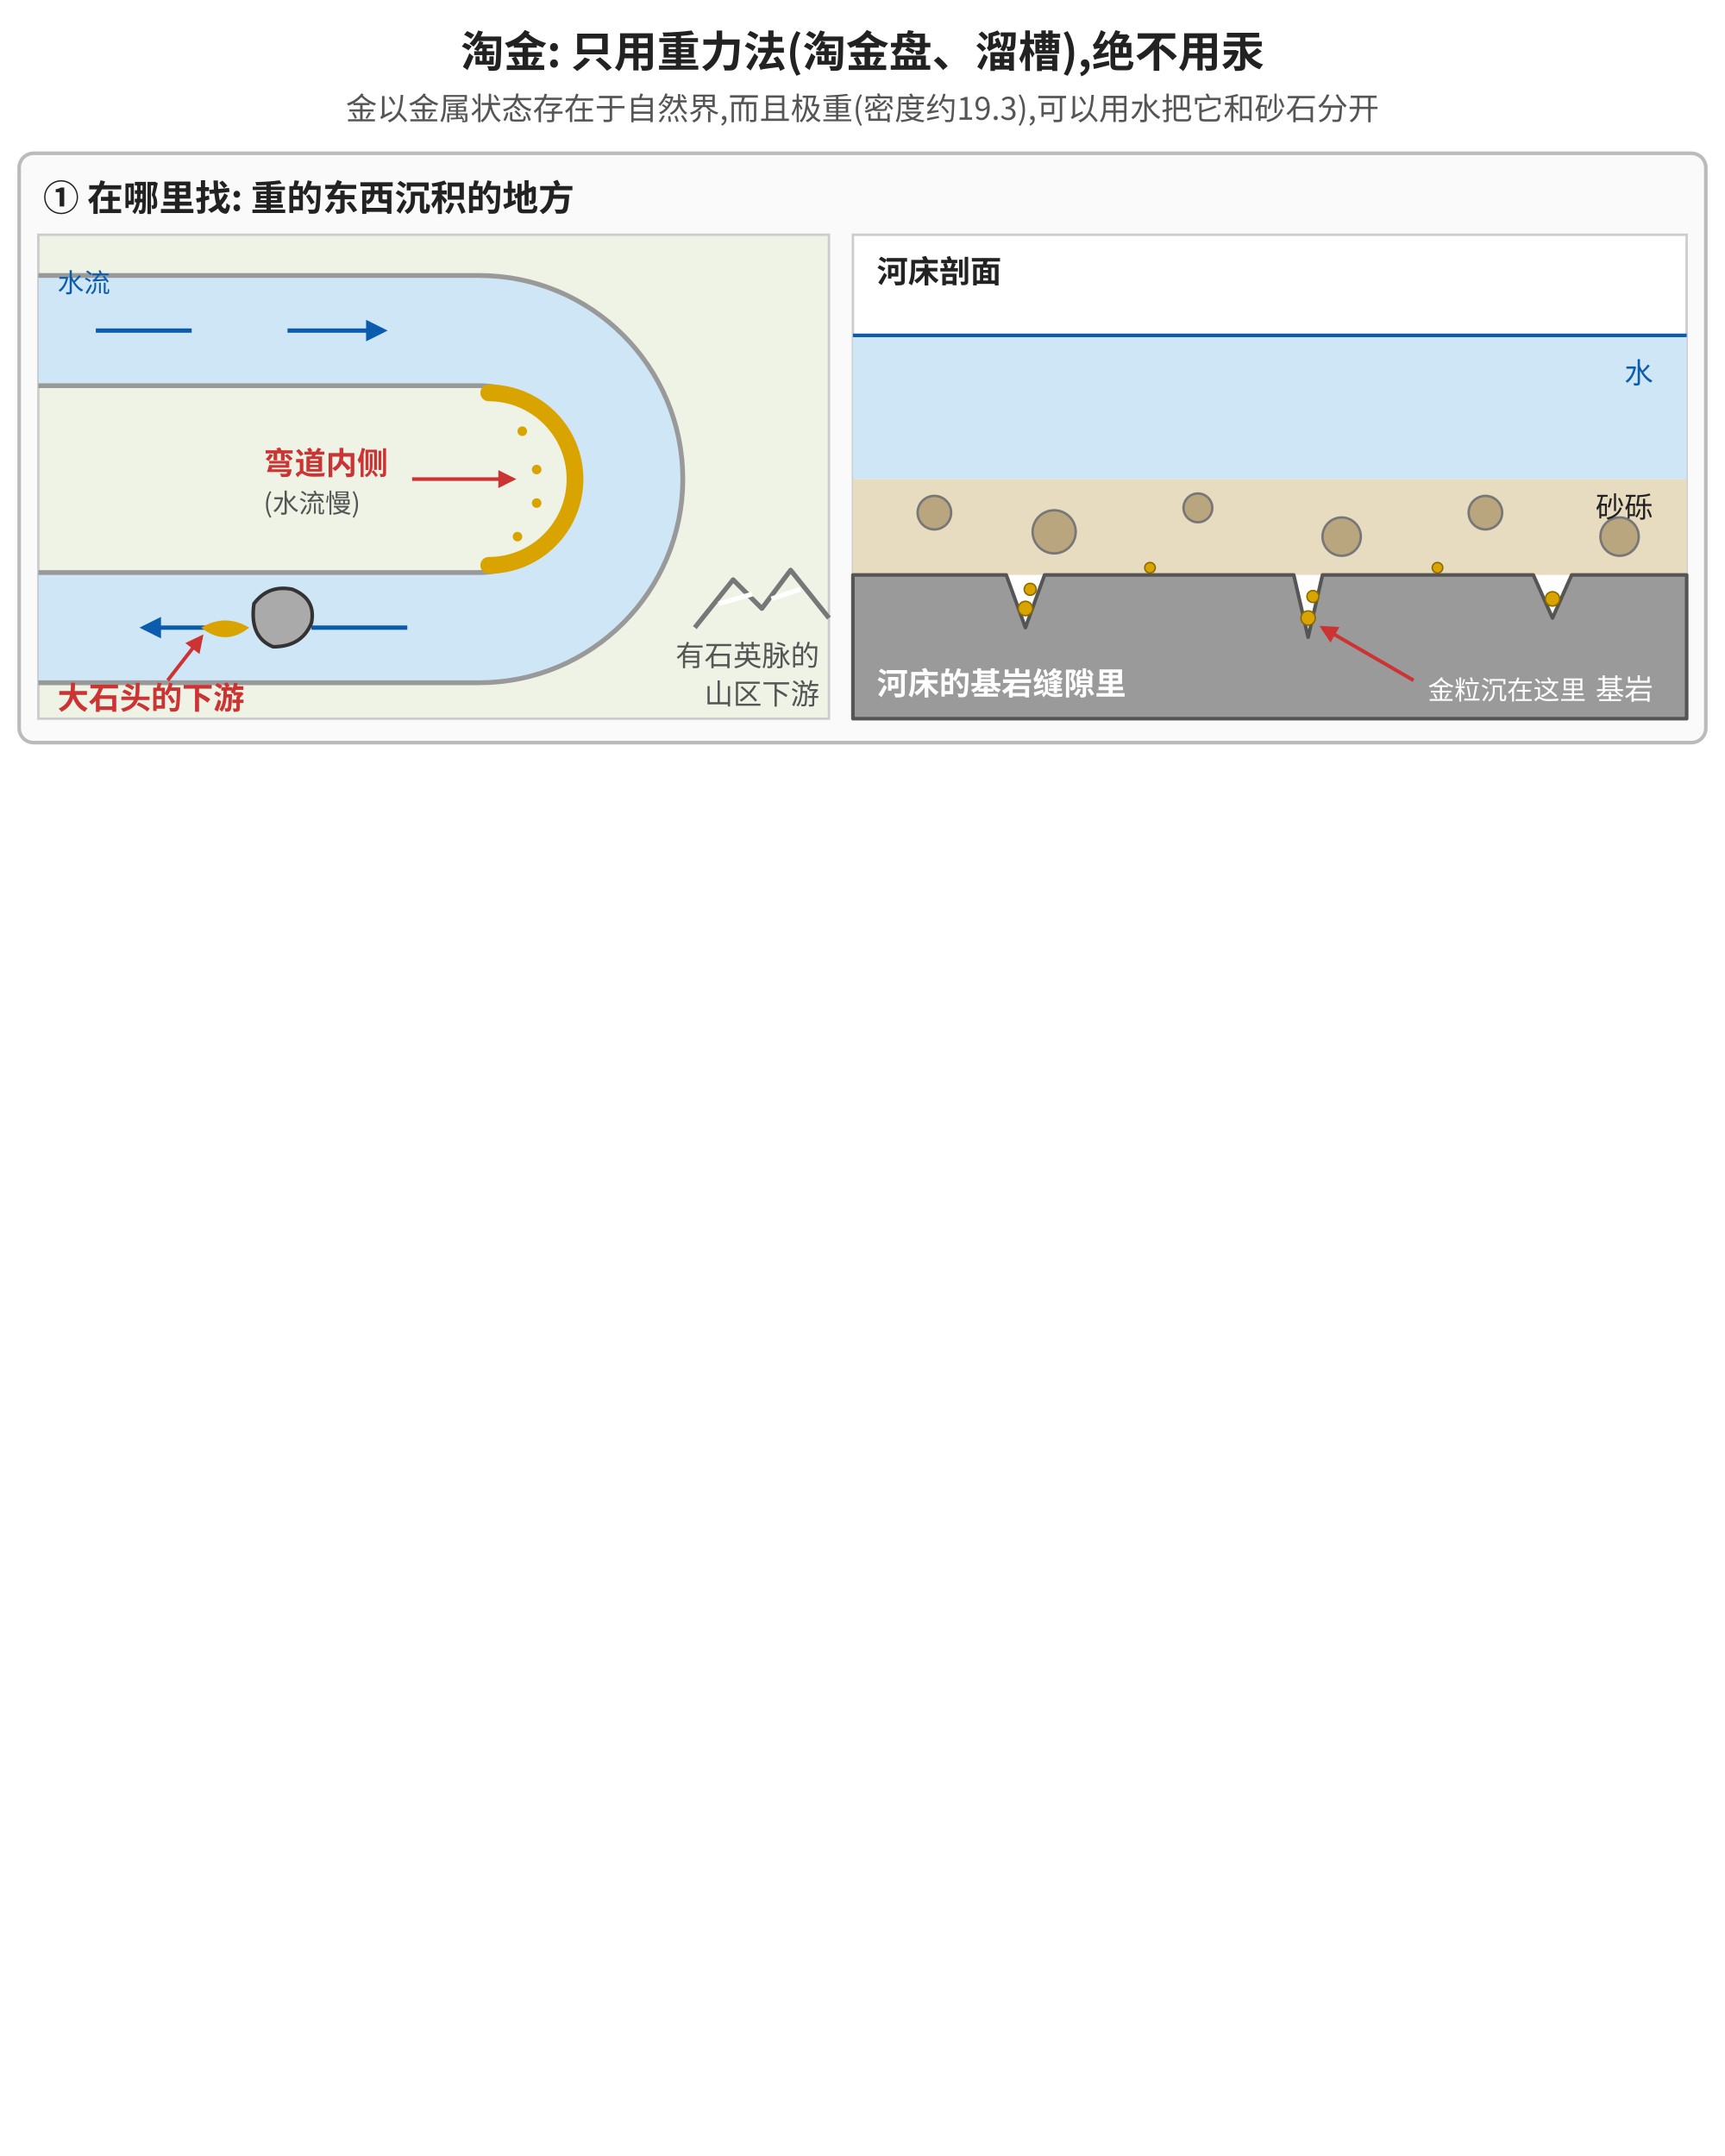
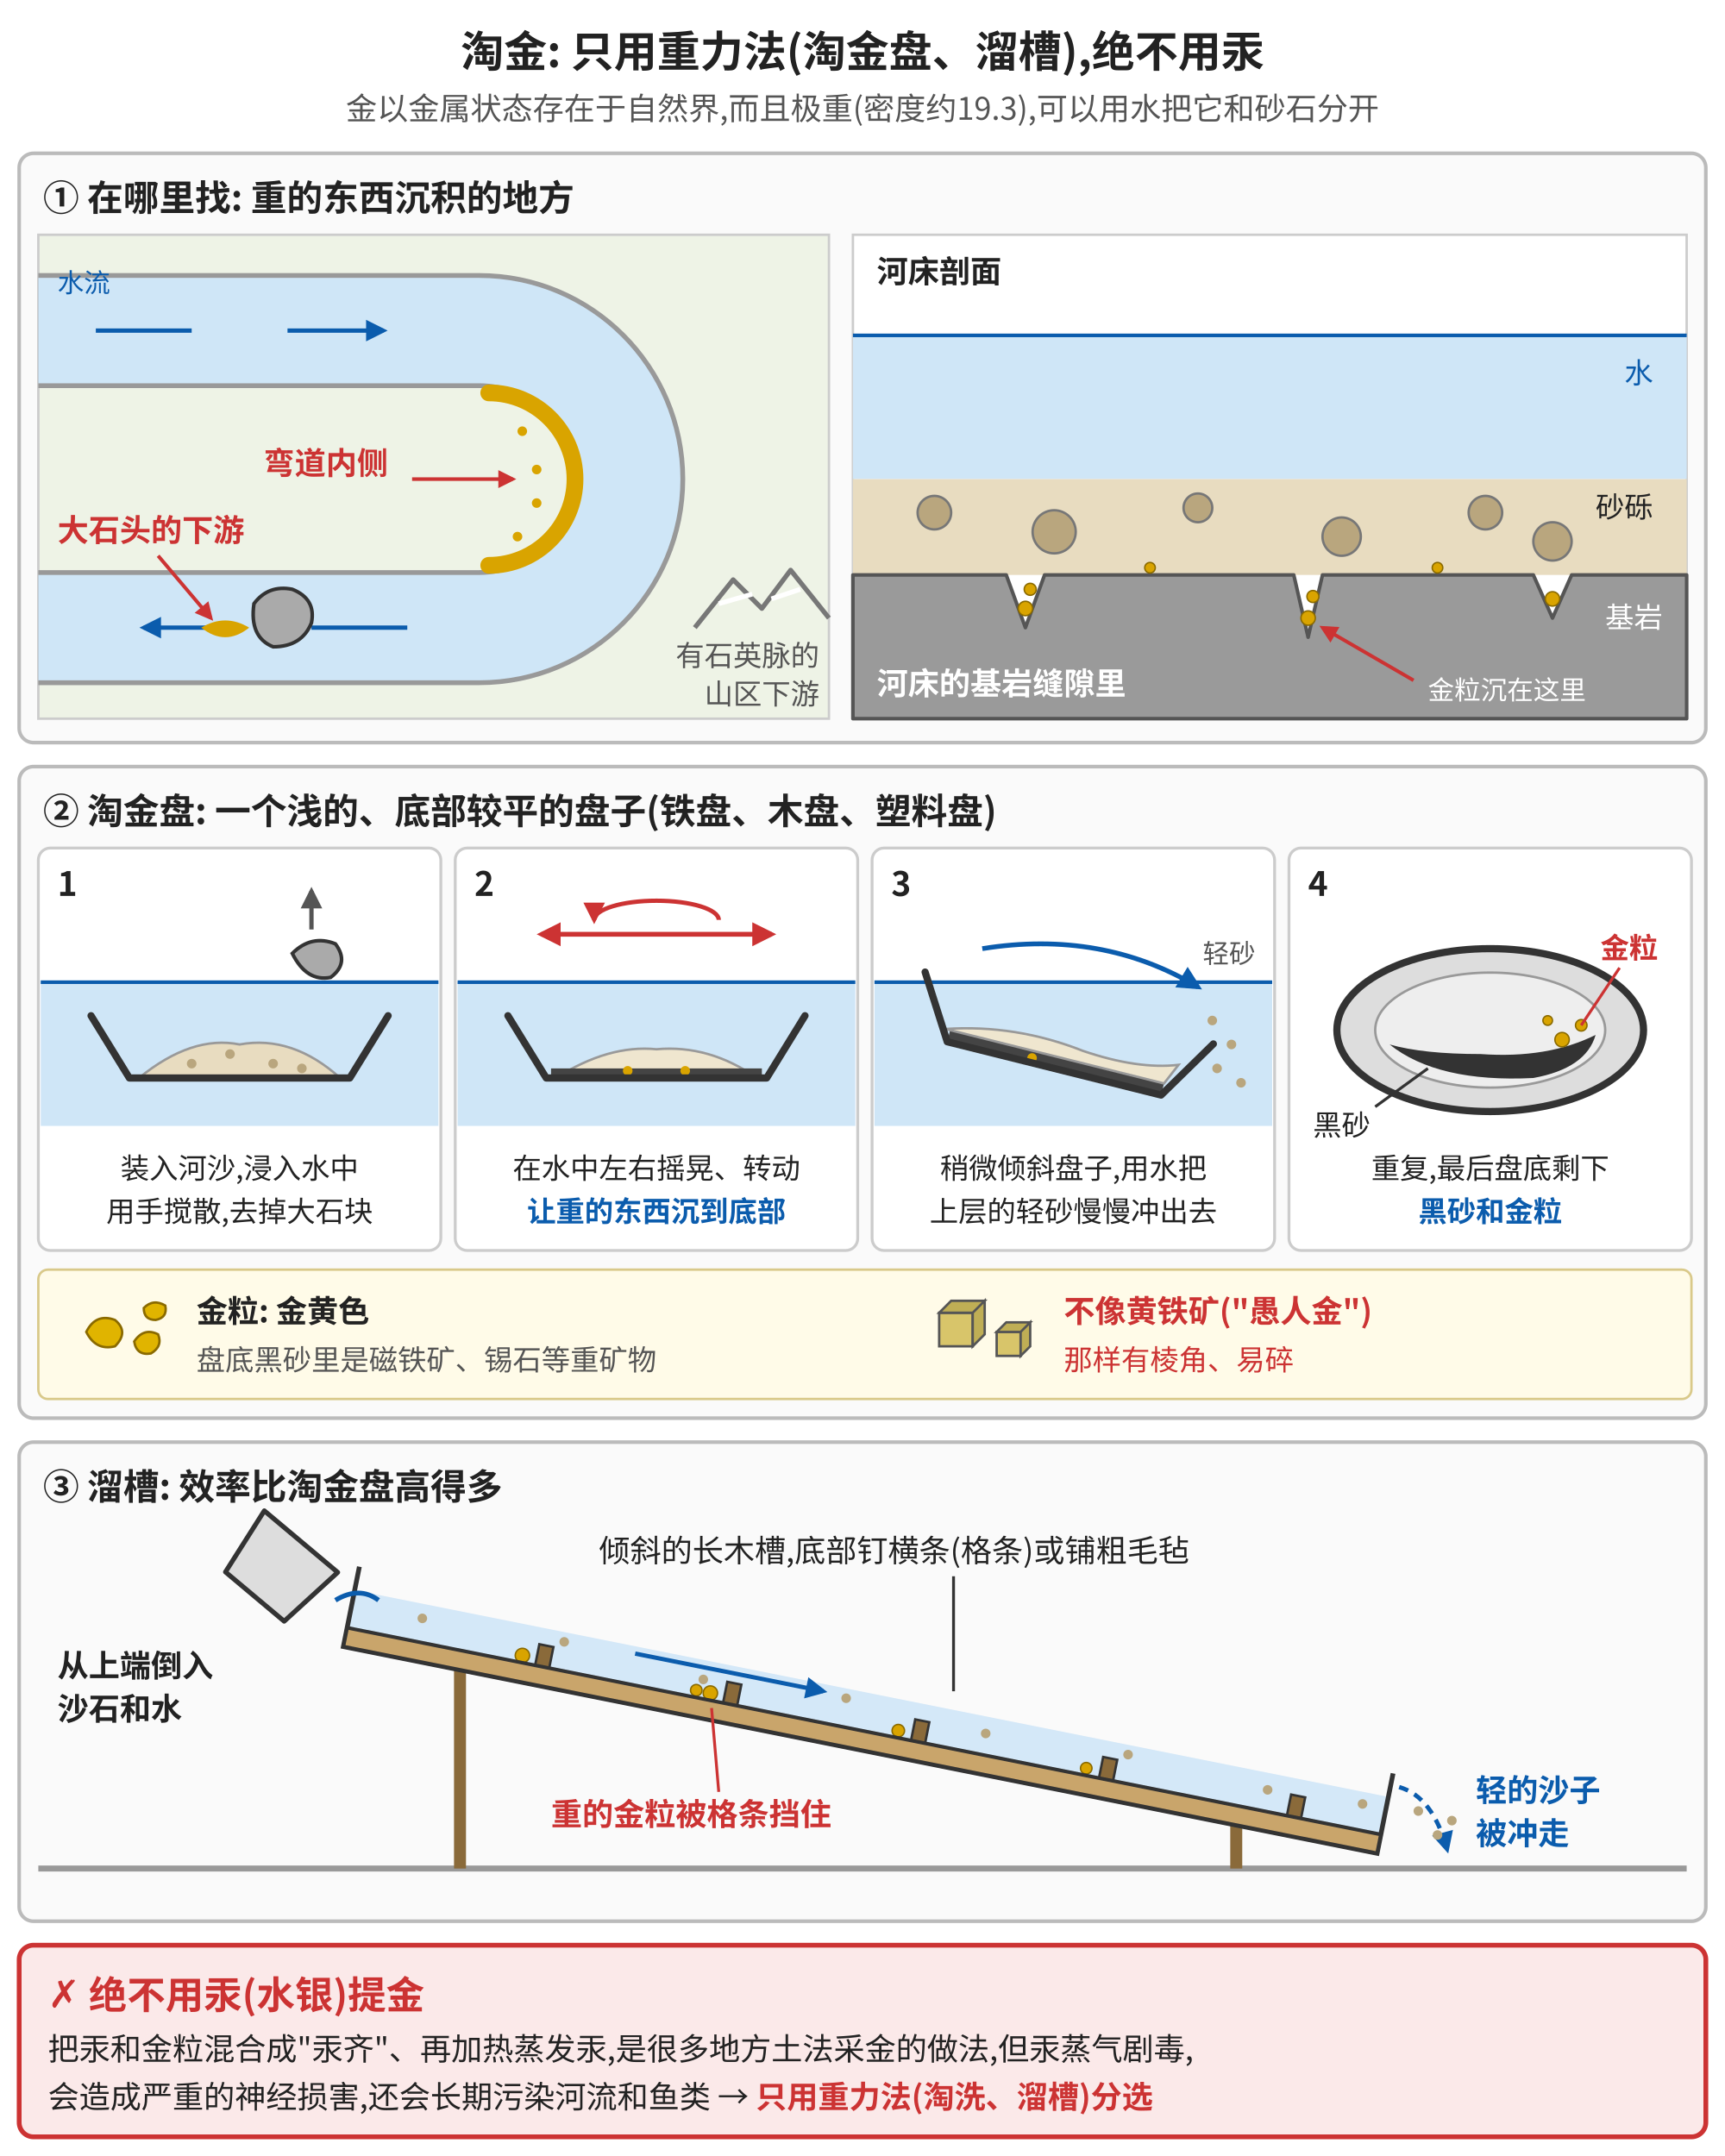
<svg xmlns="http://www.w3.org/2000/svg" viewBox="0 0 720 900" width="720" height="900" role="img" aria-label="淘金: 只用重力法,绝不用汞。金几乎不和其他元素化合,以金属状态存在于自然界,而且极重,密度约19.3,可以用水把它和砂石分开。① 在哪里找: 河流的弯道内侧、大石头的下游、河床的基岩缝隙里,重的东西在这里沉积;有石英脉的山区下游。② 淘金盘,一个浅的、底部较平的盘子: 装入河沙,浸入水中,用手搅散,去掉大石块;在水中左右摇晃、转动盘子,让重的东西沉到底部;稍微倾斜盘子,用水把上层的轻砂慢慢冲出去;重复,最后盘底剩下黑砂(磁铁矿、锡石等重矿物)和金粒。金粒呈金黄色,不像黄铁矿(愚人金)那样有棱角、易碎。③ 溜槽: 一条倾斜的长木槽,底部钉横条(格条)或铺粗毛毡,从上端倒入沙石和水,重的金粒被格条挡住,轻的沙子被冲走,效率比淘金盘高得多。绝不用汞(水银)提金: 汞蒸气剧毒,会造成严重的神经损害,还会长期污染河流和鱼类" font-family="'Noto Sans CJK SC','PingFang SC','Microsoft YaHei',sans-serif">
  <rect width="100%" height="100%" fill="#fff" />
  <defs>
    <marker id="arB" viewBox="0 0 10 10" refX="8" refY="5" markerWidth="5" markerHeight="5" orient="auto-start-reverse">
      <path d="M0,0 L10,5 L0,10 Z" fill="#0b5cad" />
    </marker>
    <marker id="arK" viewBox="0 0 10 10" refX="8" refY="5" markerWidth="5" markerHeight="5" orient="auto-start-reverse">
      <path d="M0,0 L10,5 L0,10 Z" fill="#555" />
    </marker>
    <marker id="arR" viewBox="0 0 10 10" refX="8" refY="5" markerWidth="5" markerHeight="5" orient="auto-start-reverse">
      <path d="M0,0 L10,5 L0,10 Z" fill="#c33" />
    </marker>
    <path id="pan" d="M-62,-26 L-46,0 H46 L62,-26" fill="none" stroke="#333" stroke-width="3" stroke-linejoin="round" stroke-linecap="round" />
  </defs>
  <g fill="#222">
    <text x="360" y="28" font-size="18" font-weight="bold" text-anchor="middle">淘金: 只用重力法(淘金盘、溜槽),绝不用汞</text>
    <text x="360" y="50" font-size="13" fill="#555" text-anchor="middle">金以金属状态存在于自然界,而且极重(密度约19.3),可以用水把它和砂石分开</text>
    <rect x="8" y="64" width="704" height="246" rx="6" fill="#fafafa" stroke="#bbb" stroke-width="1.5" />
    <text x="18" y="88" font-size="15" font-weight="bold">① 在哪里找: 重的东西沉积的地方</text>
    <rect x="16" y="98" width="330" height="202" fill="#eef3e6" stroke="#ccc" stroke-width="1" />
    <path d="M16,138 H200 A62,62 0 0 1 200,262 H16" fill="none" stroke="#999" stroke-width="48" />
    <path d="M16,138 H200 A62,62 0 0 1 200,262 H16" fill="none" stroke="#cfe6f7" stroke-width="44" />
    <path d="M40,138 h40 M120,138 h40" stroke="#0b5cad" stroke-width="1.8" marker-end="url(#arB)" />
    <path d="M170,262 h-40 M90,262 h-30" stroke="#0b5cad" stroke-width="1.8" marker-end="url(#arB)" />
    <text x="24" y="122" font-size="11" fill="#0b5cad">水流</text>
    <path d="M204,164 A26,26 0 0 1 204,236" fill="none" stroke="#d9a400" stroke-width="7" stroke-linecap="round" />
    <g fill="#d9a400">
      <circle cx="218" cy="180" r="2" />
      <circle cx="224" cy="196" r="2" />
      <circle cx="224" cy="210" r="2" />
      <circle cx="216" cy="224" r="2" />
    </g>
    <path d="M214,200 H172" stroke="#c33" stroke-width="1.5" marker-start="url(#arR)" />
    <text x="110" y="198" font-size="13" font-weight="bold" fill="#c33">弯道内侧</text>
-     <text x="110" y="214" font-size="11" fill="#555">(水流慢)</text>
    <path d="M106,252 Q112,244 122,246 Q132,250 130,260 Q126,270 114,270 Q104,266 106,252 Z" fill="#aaa" stroke="#333" stroke-width="1.5" />
    <path d="M104,262 Q94,256 84,262 Q94,270 104,262 Z" fill="#d9a400" />
-     <path d="M84,266 L70,284" stroke="#c33" stroke-width="1.5" marker-start="url(#arR)" />
-     <text x="24" y="296" font-size="13" font-weight="bold" fill="#c33">大石头的下游</text>
+     <path d="M88,258 L66,232" stroke="#c33" stroke-width="1.5" marker-start="url(#arR)" />
+     <text x="24" y="226" font-size="13" font-weight="bold" fill="#c33">大石头的下游</text>
    <path d="M290,262 L306,242 L318,254 L330,238 L346,258" fill="none" stroke="#777" stroke-width="2" stroke-linejoin="round" />
    <path d="M300,252 L314,248 M322,250 L334,246" stroke="#fff" stroke-width="2" />
    <text x="342" y="278" font-size="12" text-anchor="end" fill="#555">有石英脉的</text>
    <text x="342" y="294" font-size="12" text-anchor="end" fill="#555">山区下游</text>
    <rect x="356" y="98" width="348" height="202" fill="#fff" stroke="#ccc" stroke-width="1" />
    <text x="366" y="118" font-size="13" font-weight="bold">河床剖面</text>
    <path d="M356,140 H704 V200 H356 Z" fill="#cfe6f7" />
    <path d="M356,140 H704" stroke="#0b5cad" stroke-width="1.5" />
    <path d="M356,200 H704 V240 H356 Z" fill="#e8dcc0" />
    <g fill="#b9a67e" stroke="#777" stroke-width="1">
      <circle cx="390" cy="214" r="7" />
      <circle cx="440" cy="222" r="9" />
      <circle cx="500" cy="212" r="6" />
      <circle cx="560" cy="224" r="8" />
      <circle cx="620" cy="214" r="7" />
-       <circle cx="676" cy="224" r="8" />
+       <circle cx="648" cy="226" r="8" />
    </g>
    <path d="M356,240 L420,240 L428,262 L436,240 L540,240 L546,266 L552,240 L640,240 L648,258 L656,240 L704,240 V300 H356 Z" fill="#9a9a9a" stroke="#555" stroke-width="1.5" stroke-linejoin="round" />
    <g fill="#d9a400" stroke="#8a6a00" stroke-width="0.6">
      <circle cx="428" cy="254" r="3" />
      <circle cx="430" cy="246" r="2.5" />
      <circle cx="546" cy="258" r="3" />
      <circle cx="548" cy="249" r="2.5" />
      <circle cx="648" cy="250" r="3" />
      <circle cx="600" cy="237" r="2.2" />
      <circle cx="480" cy="237" r="2.2" />
    </g>
    <text x="690" y="160" font-size="12" text-anchor="end" fill="#0b5cad">水</text>
    <text x="690" y="216" font-size="12" text-anchor="end">砂砾</text>
-     <text x="690" y="292" font-size="12" text-anchor="end" fill="#fff">基岩</text>
+     <text x="694" y="262" font-size="12" text-anchor="end" fill="#fff">基岩</text>
    <path d="M552,262 L590,284" stroke="#c33" stroke-width="1.5" marker-start="url(#arR)" />
    <text x="366" y="290" font-size="13" font-weight="bold" fill="#fff">河床的基岩缝隙里</text>
    <text x="596" y="292" font-size="11" fill="#fff">金粒沉在这里</text>
+     <rect x="8" y="320" width="704" height="272" rx="6" fill="#fafafa" stroke="#bbb" stroke-width="1.5" />
+     <text x="18" y="344" font-size="15" font-weight="bold">② 淘金盘: 一个浅的、底部较平的盘子(铁盘、木盘、塑料盘)</text>
+     <g stroke="#ccc" stroke-width="1.2" fill="#fff">
+       <rect x="16" y="354" width="168" height="168" rx="5" />
+       <rect x="190" y="354" width="168" height="168" rx="5" />
+       <rect x="364" y="354" width="168" height="168" rx="5" />
+       <rect x="538" y="354" width="168" height="168" rx="5" />
+     </g>
+     <g font-size="14" font-weight="bold">
+       <text x="24" y="374">1</text>
+       <text x="198" y="374">2</text>
+       <text x="372" y="374">3</text>
+       <text x="546" y="374">4</text>
+     </g>
+     <path d="M17,410 H183 V470 H17 Z" fill="#cfe6f7" />
+     <path d="M17,410 H183" stroke="#0b5cad" stroke-width="1.5" />
+     <path d="M58,450 Q80,432 100,436 Q122,432 142,450 Z" fill="#e8dcc0" stroke="#999" stroke-width="1" />
+     <g fill="#b9a67e">
+       <circle cx="80" cy="444" r="2" />
+       <circle cx="96" cy="440" r="2" />
+       <circle cx="114" cy="444" r="2" />
+       <circle cx="126" cy="446" r="2" />
+     </g>
+     <use href="#pan" x="100" y="450" />
+     <path d="M122,398 Q130,390 140,394 Q146,402 138,408 Q128,410 122,398 Z" fill="#aaa" stroke="#333" stroke-width="1.5" />
+     <path d="M130,388 V372" stroke="#555" stroke-width="1.8" marker-end="url(#arK)" />
+     <path d="M191,410 H357 V470 H191 Z" fill="#cfe6f7" />
+     <path d="M191,410 H357" stroke="#0b5cad" stroke-width="1.5" />
+     <path d="M232,450 Q254,436 274,438 Q296,436 316,450 Z" fill="#efe6cf" stroke="#999" stroke-width="1" />
+     <path d="M230,450 H318 V446 H230 Z" fill="#444" />
+     <g fill="#d9a400">
+       <circle cx="262" cy="447" r="2" />
+       <circle cx="286" cy="447" r="2" />
+     </g>
+     <use href="#pan" x="274" y="450" />
+     <path d="M226,390 H322" stroke="#c33" stroke-width="2" marker-start="url(#arR)" marker-end="url(#arR)" />
+     <path d="M300,384 A26,8 0 1 0 248,384" fill="none" stroke="#c33" stroke-width="1.8" marker-end="url(#arR)" />
+     <path d="M365,410 H531 V470 H365 Z" fill="#cfe6f7" />
+     <path d="M365,410 H531" stroke="#0b5cad" stroke-width="1.5" />
+     <g transform="translate(440,446) rotate(14)">
+       <path d="M-46,0 H46 V-5 H-46 Z" fill="#444" />
+       <path d="M-48,-5 Q-20,-14 10,-10 Q34,-8 50,-14 L46,-5 Z" fill="#efe6cf" stroke="#999" stroke-width="1" />
+       <circle cx="-10" cy="-2" r="2" fill="#d9a400" />
+       <use href="#pan" />
+     </g>
+     <path d="M410,396 Q460,388 500,412" fill="none" stroke="#0b5cad" stroke-width="2" marker-end="url(#arB)" />
+     <g fill="#b9a67e">
+       <circle cx="506" cy="426" r="2" />
+       <circle cx="514" cy="436" r="2" />
+       <circle cx="508" cy="446" r="2" />
+       <circle cx="518" cy="452" r="2" />
+     </g>
+     <text x="524" y="402" font-size="11" fill="#555" text-anchor="end">轻砂</text>
+     <ellipse cx="622" cy="430" rx="64" ry="34" fill="#ddd" stroke="#333" stroke-width="3" />
+     <ellipse cx="622" cy="430" rx="48" ry="24" fill="#eee" stroke="#999" stroke-width="1" />
+     <path d="M580,436 Q600,452 640,450 Q662,446 666,432 Q646,442 618,440 Q594,440 580,436 Z" fill="#333" />
+     <g fill="#d9a400" stroke="#8a6a00" stroke-width="0.6">
+       <circle cx="652" cy="434" r="3" />
+       <circle cx="660" cy="428" r="2.4" />
+       <circle cx="646" cy="426" r="2" />
+     </g>
+     <path d="M596,446 L574,462" stroke="#333" stroke-width="1.2" />
+     <text x="548" y="474" font-size="12">黑砂</text>
+     <path d="M660,428 L676,404" stroke="#c33" stroke-width="1.2" />
+     <text x="680" y="400" font-size="12" font-weight="bold" fill="#c33" text-anchor="middle">金粒</text>
+     <g font-size="12" text-anchor="middle">
+       <text x="100" y="492">装入河沙,浸入水中</text>
+       <text x="100" y="510">用手搅散,去掉大石块</text>
+       <text x="274" y="492">在水中左右摇晃、转动</text>
+       <text x="274" y="510" font-weight="bold" fill="#0b5cad">让重的东西沉到底部</text>
+       <text x="448" y="492">稍微倾斜盘子,用水把</text>
+       <text x="448" y="510">上层的轻砂慢慢冲出去</text>
+       <text x="622" y="492">重复,最后盘底剩下</text>
+       <text x="622" y="510" font-weight="bold" fill="#0b5cad">黑砂和金粒</text>
+     </g>
+     <rect x="16" y="530" width="690" height="54" rx="4" fill="#fffbe8" stroke="#d9c98a" stroke-width="1" />
+     <g stroke="#8a6a00" stroke-width="1" fill="#e0b400">
+       <path d="M36,556 Q40,548 48,551 Q54,556 48,562 Q40,564 36,556 Z" />
+       <path d="M56,560 Q60,554 66,557 Q68,562 63,565 Q57,566 56,560 Z" />
+       <path d="M60,546 Q64,542 69,545 Q70,550 65,551 Q60,551 60,546 Z" />
+     </g>
+     <text x="82" y="552" font-size="13" font-weight="bold">金粒: 金黄色</text>
+     <text x="82" y="572" font-size="12" fill="#555">盘底黑砂里是磁铁矿、锡石等重矿物</text>
+     <g stroke="#555" stroke-width="1" fill="#d8c56a">
+       <path d="M392,548 h14 v14 h-14 Z" />
+       <path d="M392,548 l5,-5 h14 l-5,5 Z M406,548 l5,-5 v14 l-5,5 Z" fill="#bfae55" />
+       <path d="M416,556 h10 v10 h-10 Z" />
+       <path d="M416,556 l4,-4 h10 l-4,4 Z M426,556 l4,-4 v10 l-4,4 Z" fill="#bfae55" />
+     </g>
+     <text x="444" y="552" font-size="13" font-weight="bold" fill="#c33">不像黄铁矿("愚人金")</text>
+     <text x="444" y="572" font-size="12" fill="#c33">那样有棱角、易碎</text>
+     <rect x="8" y="602" width="704" height="200" rx="6" fill="#fafafa" stroke="#bbb" stroke-width="1.5" />
+     <text x="18" y="626" font-size="15" font-weight="bold">③ 溜槽: 效率比淘金盘高得多</text>
+     <path d="M16,780 H704" stroke="#999" stroke-width="2.5" />
+     <path d="M192,690 V780 M516,754 V780" stroke="#8a6a3a" stroke-width="5" />
+     <g transform="translate(150,654) rotate(11.31)">
+       <path d="M0,10 H440 V26 H0 Z" fill="#cfe6f7" opacity="0.9" />
+       <g fill="#b9a67e">
+         <circle cx="30" cy="16" r="2" />
+         <circle cx="90" cy="14" r="2" />
+         <circle cx="150" cy="18" r="2" />
+         <circle cx="210" cy="14" r="2" />
+         <circle cx="270" cy="17" r="2" />
+         <circle cx="330" cy="14" r="2" />
+         <circle cx="390" cy="17" r="2" />
+         <circle cx="430" cy="15" r="2" />
+       </g>
+       <g fill="#8a6a3a" stroke="#333" stroke-width="1">
+         <rect x="80" y="17" width="6" height="9" />
+         <rect x="160" y="17" width="6" height="9" />
+         <rect x="240" y="17" width="6" height="9" />
+         <rect x="320" y="17" width="6" height="9" />
+         <rect x="400" y="17" width="6" height="9" />
+       </g>
+       <g fill="#d9a400" stroke="#8a6a00" stroke-width="0.6">
+         <circle cx="74" cy="23" r="3" />
+         <circle cx="154" cy="23" r="3" />
+         <circle cx="148" cy="23" r="2.4" />
+         <circle cx="234" cy="23" r="2.6" />
+         <circle cx="314" cy="23" r="2.4" />
+       </g>
+       <path d="M0,0 V34 H440 V0" fill="none" stroke="#333" stroke-width="2" />
+       <rect x="0" y="26" width="440" height="8" fill="#c9a56b" stroke="#333" stroke-width="1.5" />
+       <path d="M120,13 H200" stroke="#0b5cad" stroke-width="1.8" marker-end="url(#arB)" />
+     </g>
+     <path d="M584,746 Q598,750 604,772" fill="none" stroke="#0b5cad" stroke-width="1.8" stroke-dasharray="4 3" marker-end="url(#arB)" />
+     <g fill="#b9a67e">
+       <circle cx="592" cy="756" r="2" />
+       <circle cx="600" cy="766" r="2" />
+       <circle cx="606" cy="760" r="2" />
+     </g>
+     <text x="616" y="752" font-size="13" font-weight="bold" fill="#0b5cad">轻的沙子</text>
+     <text x="616" y="770" font-size="13" font-weight="bold" fill="#0b5cad">被冲走</text>
+     <path d="M96,640 L136,640 L132,670 L100,670 Z" fill="#ddd" stroke="#333" stroke-width="2" stroke-linejoin="round" transform="rotate(40 116 655)" />
+     <path d="M140,668 Q150,662 158,668" fill="none" stroke="#0b5cad" stroke-width="2" />
+     <text x="24" y="700" font-size="13" font-weight="bold">从上端倒入</text>
+     <text x="24" y="718" font-size="13" font-weight="bold">沙石和水</text>
+     <text x="250" y="652" font-size="13">倾斜的长木槽,底部钉横条(格条)或铺粗毛毡</text>
+     <path d="M398,658 L398,706" stroke="#333" stroke-width="1.2" />
+     <text x="230" y="762" font-size="13" font-weight="bold" fill="#c33">重的金粒被格条挡住</text>
+     <path d="M300,748 L297,713" stroke="#c33" stroke-width="1.2" />
+     <rect x="8" y="812" width="704" height="80" rx="6" fill="#fbe9e9" stroke="#c33" stroke-width="2" />
+     <text x="20" y="838" font-size="16" font-weight="bold" fill="#c33">✗ 绝不用汞(水银)提金</text>
+     <text x="20" y="860" font-size="13">把汞和金粒混合成"汞齐"、再加热蒸发汞,是很多地方土法采金的做法,但汞蒸气剧毒,</text>
+     <text x="20" y="880" font-size="13">会造成严重的神经损害,还会长期污染河流和鱼类 → <tspan font-weight="bold" fill="#c33">只用重力法(淘洗、溜槽)分选</tspan>
+     </text>
  </g>
</svg>
